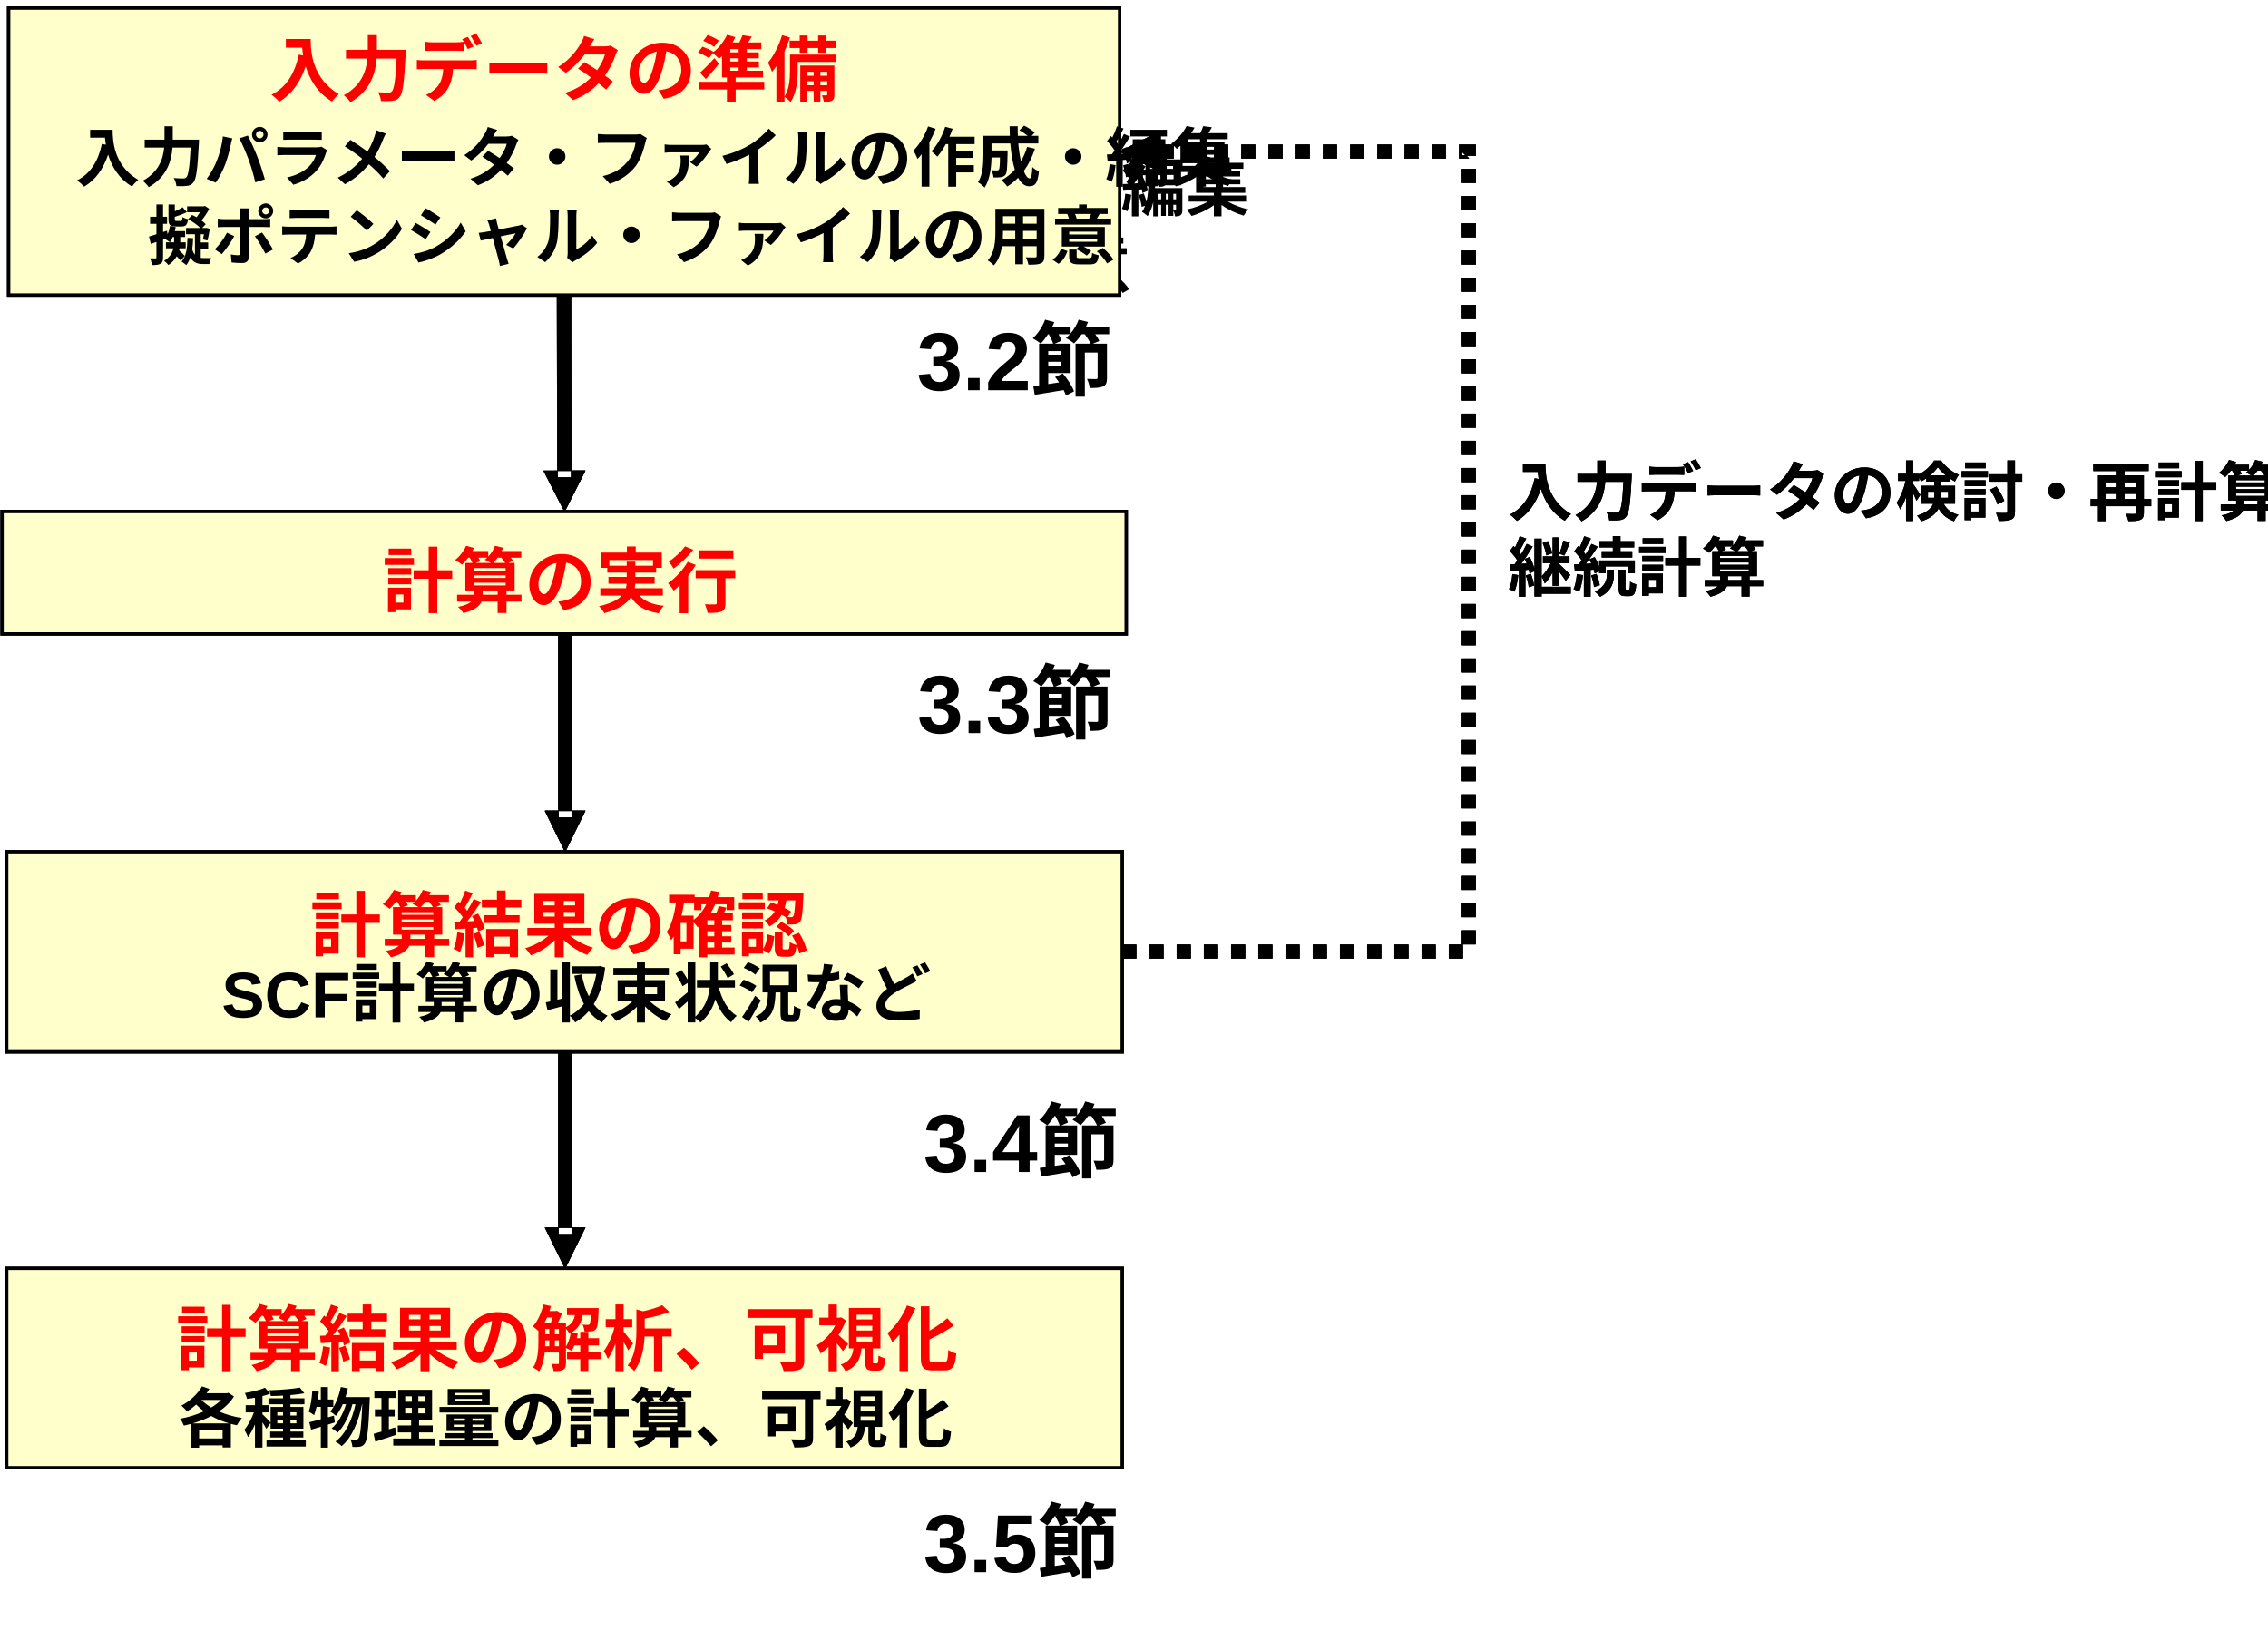
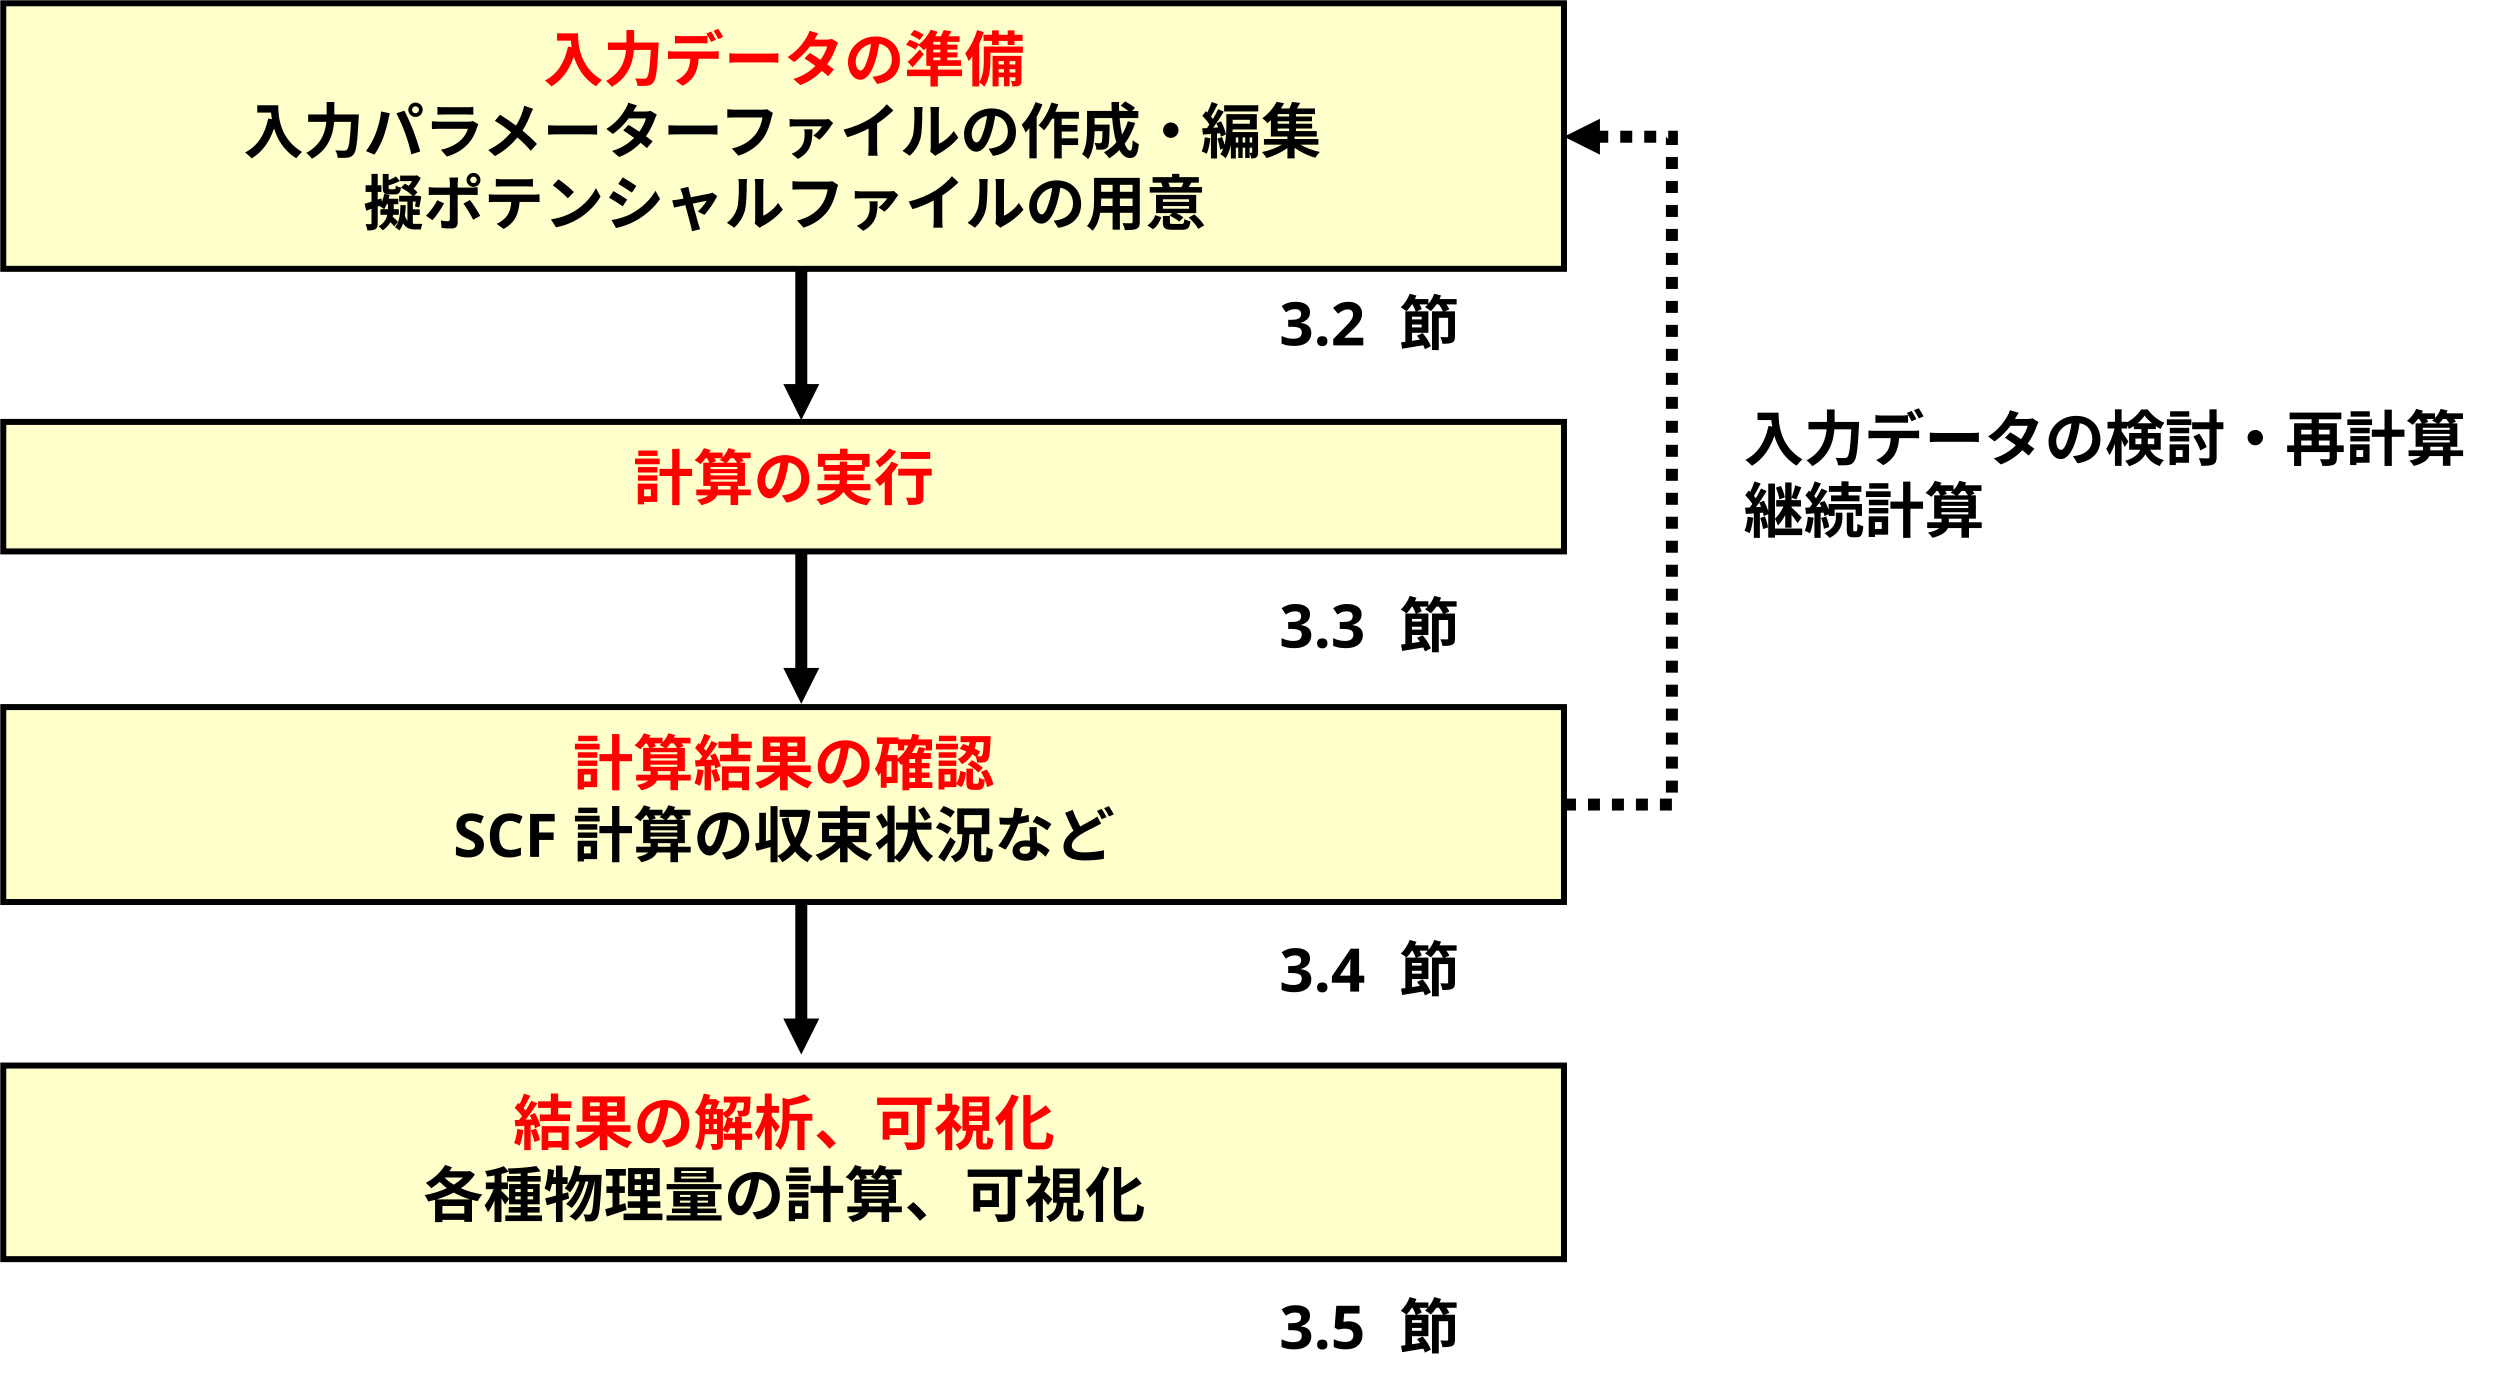
- <svg xmlns="http://www.w3.org/2000/svg" width="3446" height="2492" overflow="hidden">
-   <defs>
-     <clipPath id="clip0">
-       <rect x="448" y="-10" width="3446" height="2492" />
-     </clipPath>
-   </defs>
-   <g clip-path="url(#clip0)" transform="translate(-448 10)">
-     <path d="M460.612 1.838 460.612 436.839 2147.61 436.839 2147.61 1.838 460.612 1.838Z" fill="#FFFFCC" fill-rule="evenodd" />
-     <path d="M461.112 2.338 461.112 438.338 2149.11 438.338 2149.11 2.338Z" stroke="#000000" stroke-width="5.166" stroke-linecap="round" stroke-miterlimit="8" fill="none" fill-rule="evenodd" />
-     <text fill="#FF0000" font-family="MS PGothic,MS PGothic_MSFontService,sans-serif" font-weight="700" font-size="108" transform="matrix(1 0 0 1 881.382 180)">入力データの準備<tspan fill="#000000" font-size="98" x="-295.085" y="130">入力パラメータ・ファイルの作成・編集</tspan>
-       <tspan fill="#000000" font-size="98" x="-185.15" y="249">擬ポテンシャル・ファイルの用意</tspan>
-     </text>
-     <path d="M449.612 765.837 449.612 952.838 2158.61 952.838 2158.61 765.837 449.612 765.837Z" fill="#FFFFCC" fill-rule="evenodd" />
-     <path d="M451.112 767.338 451.112 953.339 2159.11 953.339 2159.11 767.338Z" stroke="#000000" stroke-width="5.166" stroke-linecap="round" stroke-miterlimit="8" fill="none" fill-rule="evenodd" />
-     <text fill="#FF0000" font-family="MS PGothic,MS PGothic_MSFontService,sans-serif" font-weight="700" font-size="108" transform="matrix(1 0 0 1 1029.34 945)">計算の実行</text>
-     <path d="M457.612 1282.84 457.612 1586.84 2152.61 1586.84 2152.61 1282.84 457.612 1282.84Z" fill="#FFFFCC" fill-rule="evenodd" />
-     <path d="M458.112 1284.34 458.112 1588.34 2153.11 1588.34 2153.11 1284.34Z" stroke="#000000" stroke-width="5.166" stroke-linecap="round" stroke-miterlimit="8" fill="none" fill-rule="evenodd" />
-     <text fill="#FF0000" font-family="MS PGothic,MS PGothic_MSFontService,sans-serif" font-weight="700" font-size="108" transform="matrix(1 0 0 1 919.416 1461)">計算結果の確認<tspan fill="#000000" font-family="Arial,Arial_MSFontService,sans-serif" font-size="98" x="-134.73" y="87">SCF</tspan>
-       <tspan fill="#000000" font-size="98" x="61.564" y="101">計算の収束状況など</tspan>
-     </text>
-     <path d="M457.612 1915.84 457.612 2219.84 2152.61 2219.84 2152.61 1915.84 457.612 1915.84Z" fill="#FFFFCC" fill-rule="evenodd" />
-     <path d="M458.112 1917.34 458.112 2220.34 2153.11 2220.34 2153.11 1917.34Z" stroke="#000000" stroke-width="5.166" stroke-linecap="round" stroke-miterlimit="8" fill="none" fill-rule="evenodd" />
-     <text fill="#FF0000" font-family="MS PGothic,MS PGothic_MSFontService,sans-serif" font-weight="700" font-size="108" transform="matrix(1 0 0 1 715.45 2094)">計算結果の解析、可視化<tspan fill="#000000" font-size="98" x="3.828" y="117">各種物理量の計算、可視化</tspan>
-     </text>
-     <path d="M1315.38 438.338 1316.11 715.673 1295.11 715.673 1294.38 438.442 1315.38 438.338ZM1337.11 705.237 1305.82 767.338 1274.11 705.444 1337.11 705.237Z" stroke="#000000" stroke-width="0.826" stroke-linejoin="bevel" stroke-miterlimit="10" fill-rule="evenodd" />
-     <path d="M1316.78 953.338 1316.78 1232.49 1296.45 1232.49 1296.45 953.338 1316.78 953.338ZM1337.12 1222.13 1306.62 1284.34 1276.12 1222.13 1337.12 1222.13Z" stroke="#000000" stroke-width="0.826" stroke-linejoin="bevel" stroke-miterlimit="10" fill-rule="evenodd" />
-     <path d="M1316.78 1588.34 1316.78 1865.81 1296.45 1865.81 1296.45 1588.34 1316.78 1588.34ZM1337.12 1855.49 1306.62 1917.34 1276.12 1855.49 1337.12 1855.49Z" stroke="#000000" stroke-width="0.826" stroke-linejoin="bevel" stroke-miterlimit="10" fill-rule="evenodd" />
-     <text font-family="Arial,Arial_MSFontService,sans-serif" font-weight="700" font-size="125" transform="matrix(1 0 0 1 1841.03 583)">3<tspan font-size="125" x="69.323" y="0">.2</tspan>
-     </text>
-     <text font-family="MS Gothic,MS Gothic_MSFontService,sans-serif" font-weight="700" font-size="125" transform="translate(2014.05 583)">節</text>
-     <text font-family="Arial,Arial_MSFontService,sans-serif" font-weight="700" font-size="125" transform="matrix(1 0 0 1 1841.85 1104)">3<tspan font-size="125" x="69.323" y="0">.3</tspan>
-     </text>
-     <text font-family="MS Gothic,MS Gothic_MSFontService,sans-serif" font-weight="700" font-size="125" transform="translate(2014.87 1104)">節</text>
-     <text font-family="Arial,Arial_MSFontService,sans-serif" font-weight="700" font-size="125" transform="matrix(1 0 0 1 1850.95 1771)">3<tspan font-size="125" x="69.323" y="0">.4</tspan>
-     </text>
-     <text font-family="MS Gothic,MS Gothic_MSFontService,sans-serif" font-weight="700" font-size="125" transform="translate(2023.97 1771)">節</text>
-     <text font-family="Arial,Arial_MSFontService,sans-serif" font-weight="700" font-size="125" transform="matrix(1 0 0 1 1850.95 2379)">3<tspan font-size="125" x="69.323" y="0">.5</tspan>
-     </text>
-     <text font-family="MS Gothic,MS Gothic_MSFontService,sans-serif" font-weight="700" font-size="125" transform="translate(2023.97 2379)">節</text>
-     <path d="M2153.45 1425.67 2174.13 1425.67 2174.13 1446.34 2153.45 1446.34 2153.45 1425.67ZM2194.81 1425.67 2215.49 1425.67 2215.49 1446.34 2194.81 1446.34 2194.81 1425.67ZM2236.15 1425.67 2256.85 1425.67 2256.85 1446.34 2236.15 1446.34 2236.15 1425.67ZM2277.51 1425.67 2298.19 1425.67 2298.19 1446.34 2277.51 1446.34 2277.51 1425.67ZM2318.87 1425.67 2339.54 1425.67 2339.54 1446.34 2318.87 1446.34 2318.87 1425.67ZM2360.22 1425.67 2380.9 1425.67 2380.9 1446.34 2360.22 1446.34 2360.22 1425.67ZM2401.58 1425.67 2422.24 1425.67 2422.24 1446.34 2401.58 1446.34 2401.58 1425.67ZM2442.94 1425.67 2463.6 1425.67 2463.6 1446.34 2442.94 1446.34 2442.94 1425.67ZM2484.28 1425.67 2504.95 1425.67 2504.95 1446.34 2484.28 1446.34 2484.28 1425.67ZM2525.63 1425.67 2546.31 1425.67 2546.31 1446.34 2525.63 1446.34 2525.63 1425.67ZM2566.99 1425.67 2587.67 1425.67 2587.67 1446.34 2566.99 1446.34 2566.99 1425.67ZM2608.33 1425.67 2629.01 1425.67 2629.01 1446.34 2608.33 1446.34 2608.33 1425.67ZM2649.69 1425.67 2670.37 1425.67 2670.37 1446.34 2649.69 1446.34 2649.69 1425.67ZM2669.43 1424.74 2669.43 1404.09 2690.11 1404.09 2690.11 1424.74 2669.43 1424.74ZM2669.43 1383.43 2669.43 1362.76 2690.11 1362.76 2690.11 1383.43 2669.43 1383.43ZM2669.43 1342.1 2669.43 1321.43 2690.11 1321.43 2690.11 1342.1 2669.43 1342.1ZM2669.43 1300.77 2669.43 1280.1 2690.11 1280.1 2690.11 1300.77 2669.43 1300.77ZM2669.43 1259.44 2669.43 1238.79 2690.11 1238.79 2690.11 1259.44 2669.43 1259.44ZM2669.43 1218.13 2669.43 1197.46 2690.11 1197.46 2690.11 1218.13 2669.43 1218.13ZM2669.43 1176.8 2669.43 1156.13 2690.11 1156.13 2690.11 1176.8 2669.43 1176.8ZM2669.43 1135.48 2669.43 1114.8 2690.11 1114.8 2690.11 1135.48 2669.43 1135.48ZM2669.43 1094.15 2669.43 1073.49 2690.11 1073.49 2690.11 1094.15 2669.43 1094.15ZM2669.43 1052.82 2669.43 1032.16 2690.11 1032.16 2690.11 1052.82 2669.43 1052.82ZM2669.43 1011.49 2669.43 990.829 2690.11 990.829 2690.11 1011.49 2669.43 1011.49ZM2669.43 970.18 2669.43 949.516 2690.11 949.516 2690.11 970.18 2669.43 970.18ZM2669.43 928.851 2669.43 908.186 2690.11 908.186 2690.11 928.851 2669.43 928.851ZM2669.43 887.521 2669.43 866.857 2690.11 866.857 2690.11 887.521 2669.43 887.521ZM2669.43 846.192 2669.43 825.536 2690.11 825.536 2690.11 846.192 2669.43 846.192ZM2669.43 804.874 2669.43 784.21 2690.11 784.21 2690.11 804.874 2669.43 804.874ZM2669.43 763.548 2669.43 742.888 2690.11 742.888 2690.11 763.548 2669.43 763.548ZM2669.43 722.222 2669.43 701.56 2690.11 701.56 2690.11 722.222 2669.43 722.222ZM2669.43 680.9 2669.43 660.234 2690.11 660.234 2690.11 680.9 2669.43 680.9ZM2669.43 639.574 2669.43 618.912 2690.11 618.912 2690.11 639.574 2669.43 639.574ZM2669.43 598.246 2669.43 577.586 2690.11 577.586 2690.11 598.246 2669.43 598.246ZM2669.43 556.924 2669.43 536.258 2690.11 536.258 2690.11 556.924 2669.43 556.924ZM2669.43 515.598 2669.43 494.936 2690.11 494.936 2690.11 515.598 2669.43 515.598ZM2669.43 474.275 2669.43 453.611 2690.11 453.611 2690.11 474.275 2669.43 474.275ZM2669.43 432.948 2669.43 412.287 2690.11 412.287 2690.11 432.948 2669.43 432.948ZM2669.43 391.623 2669.43 370.962 2690.11 370.962 2690.11 391.623 2669.43 391.623ZM2669.43 350.298 2669.43 329.637 2690.11 329.637 2690.11 350.298 2669.43 350.298ZM2669.43 308.974 2669.43 288.311 2690.11 288.311 2690.11 308.974 2669.43 308.974ZM2669.43 267.649 2669.43 246.986 2690.11 246.986 2690.11 267.649 2669.43 267.649ZM2669.43 226.324 2669.43 220.332 2679.77 230.663 2665.2 230.663 2665.2 210.001 2690.11 210.001 2690.11 226.324 2669.43 226.324ZM2644.52 230.663 2623.84 230.663 2623.84 210.001 2644.52 210.001 2644.52 230.663ZM2603.18 230.663 2582.5 230.663 2582.5 210.001 2603.18 210.001 2603.18 230.663ZM2561.82 230.663 2541.14 230.663 2541.14 210.001 2561.82 210.001 2561.82 230.663ZM2520.46 230.663 2499.79 230.663 2499.79 210.001 2520.46 210.001 2520.46 230.663ZM2479.11 230.663 2458.43 230.663 2458.43 210.001 2479.11 210.001 2479.11 230.663ZM2437.75 230.663 2417.07 230.663 2417.07 210.001 2437.75 210.001 2437.75 230.663ZM2396.41 230.663 2375.73 230.663 2375.73 210.001 2396.41 210.001 2396.41 230.663ZM2355.05 230.663 2334.37 230.663 2334.37 210.001 2355.05 210.001 2355.05 230.663ZM2313.7 230.663 2293.02 230.663 2293.02 210.001 2313.7 210.001 2313.7 230.663ZM2272.34 230.663 2251.68 230.663 2251.68 210.001 2272.34 210.001 2272.34 230.663ZM2230.98 230.663 2210.32 230.663 2210.32 210.001 2230.98 210.001 2230.98 230.663ZM2211.15 251.326 2149.11 220.332 2211.15 189.338 2211.15 251.326Z" stroke="#000000" stroke-width="0.826" stroke-linejoin="bevel" stroke-miterlimit="10" fill-rule="evenodd" />
-     <text font-family="MS PGothic,MS PGothic_MSFontService,sans-serif" font-weight="700" font-size="98" transform="matrix(1 0 0 1 2739.51 773)">入力データの検討・再計算<tspan font-size="98" x="0" y="115">継続計算</tspan>
-     </text>
-     <path d="M460.612 1.838 460.612 436.839 2147.61 436.839 2147.61 1.838 460.612 1.838Z" fill="#FFFFCC" fill-rule="evenodd" />
-     <path d="M461.112 2.338 461.112 438.338 2149.11 438.338 2149.11 2.338Z" stroke="#000000" stroke-width="5.166" stroke-linecap="round" stroke-miterlimit="8" fill="none" fill-rule="evenodd" />
-     <text fill="#FF0000" font-family="MS PGothic,MS PGothic_MSFontService,sans-serif" font-weight="700" font-size="108" transform="matrix(1 0 0 1 857.598 135)">入力データの準備<tspan fill="#000000" font-size="98" x="-295.085" y="130">入力パラメータ・ファイルの作成・編集</tspan>
-       <tspan fill="#000000" font-size="98" x="-185.15" y="249">擬ポテンシャル・ファイルの用意</tspan>
-     </text>
-     <path d="M449.612 765.837 449.612 952.838 2158.61 952.838 2158.61 765.837 449.612 765.837Z" fill="#FFFFCC" fill-rule="evenodd" />
-     <path d="M451.112 767.338 451.112 953.339 2159.11 953.339 2159.11 767.338Z" stroke="#000000" stroke-width="5.166" stroke-linecap="round" stroke-miterlimit="8" fill="none" fill-rule="evenodd" />
-     <text fill="#FF0000" font-family="MS PGothic,MS PGothic_MSFontService,sans-serif" font-weight="700" font-size="108" transform="matrix(1 0 0 1 1029.34 912)">計算の実行</text>
-     <path d="M457.612 1282.84 457.612 1586.84 2152.61 1586.84 2152.61 1282.84 457.612 1282.84Z" fill="#FFFFCC" fill-rule="evenodd" />
-     <path d="M458.112 1284.34 458.112 1588.34 2153.11 1588.34 2153.11 1284.34Z" stroke="#000000" stroke-width="5.166" stroke-linecap="round" stroke-miterlimit="8" fill="none" fill-rule="evenodd" />
-     <text fill="#FF0000" font-family="MS PGothic,MS PGothic_MSFontService,sans-serif" font-weight="700" font-size="108" transform="matrix(1 0 0 1 919.416 1435)">計算結果の確認<tspan fill="#000000" font-family="Arial,Arial_MSFontService,sans-serif" font-size="98" x="-134.73" y="101">SCF</tspan>
-       <tspan fill="#000000" font-size="98" x="61.564" y="100">計算の収束状況など</tspan>
-     </text>
-     <path d="M457.612 1915.84 457.612 2219.84 2152.61 2219.84 2152.61 1915.84 457.612 1915.84Z" fill="#FFFFCC" fill-rule="evenodd" />
-     <path d="M458.112 1917.34 458.112 2220.34 2153.11 2220.34 2153.11 1917.34Z" stroke="#000000" stroke-width="5.166" stroke-linecap="round" stroke-miterlimit="8" fill="none" fill-rule="evenodd" />
-     <text fill="#FF0000" font-family="MS PGothic,MS PGothic_MSFontService,sans-serif" font-weight="700" font-size="108" transform="matrix(1 0 0 1 715.45 2064)">計算結果の解析、可視化<tspan fill="#000000" font-size="98" x="3.828" y="117">各種物理量の計算、可視化</tspan>
-     </text>
-     <path d="M1315.38 438.338 1316.11 715.673 1295.11 715.673 1294.38 438.442 1315.38 438.338ZM1337.11 705.237 1305.82 767.338 1274.11 705.444 1337.11 705.237Z" stroke="#000000" stroke-width="0.826" stroke-linejoin="bevel" stroke-miterlimit="10" fill-rule="evenodd" />
-     <path d="M1316.78 953.338 1316.78 1232.49 1296.45 1232.49 1296.45 953.338 1316.78 953.338ZM1337.12 1222.13 1306.62 1284.34 1276.12 1222.13 1337.12 1222.13Z" stroke="#000000" stroke-width="0.826" stroke-linejoin="bevel" stroke-miterlimit="10" fill-rule="evenodd" />
-     <path d="M1316.78 1588.34 1316.78 1865.81 1296.45 1865.81 1296.45 1588.34 1316.78 1588.34ZM1337.12 1855.49 1306.62 1917.34 1276.12 1855.49 1337.12 1855.49Z" stroke="#000000" stroke-width="0.826" stroke-linejoin="bevel" stroke-miterlimit="10" fill-rule="evenodd" />
-     <path d="M2153.45 1425.67 2174.13 1425.67 2174.13 1446.34 2153.45 1446.34 2153.45 1425.67ZM2194.81 1425.67 2215.49 1425.67 2215.49 1446.34 2194.81 1446.34 2194.81 1425.67ZM2236.15 1425.67 2256.85 1425.67 2256.85 1446.34 2236.15 1446.34 2236.15 1425.67ZM2277.51 1425.67 2298.19 1425.67 2298.19 1446.34 2277.51 1446.34 2277.51 1425.67ZM2318.87 1425.67 2339.54 1425.67 2339.54 1446.34 2318.87 1446.34 2318.87 1425.67ZM2360.22 1425.67 2380.9 1425.67 2380.9 1446.34 2360.22 1446.34 2360.22 1425.67ZM2401.58 1425.67 2422.24 1425.67 2422.24 1446.34 2401.58 1446.34 2401.58 1425.67ZM2442.94 1425.67 2463.6 1425.67 2463.6 1446.34 2442.94 1446.34 2442.94 1425.67ZM2484.28 1425.67 2504.95 1425.67 2504.95 1446.34 2484.28 1446.34 2484.28 1425.67ZM2525.63 1425.67 2546.31 1425.67 2546.31 1446.34 2525.63 1446.34 2525.63 1425.67ZM2566.99 1425.67 2587.67 1425.67 2587.67 1446.34 2566.99 1446.34 2566.99 1425.67ZM2608.33 1425.67 2629.01 1425.67 2629.01 1446.34 2608.33 1446.34 2608.33 1425.67ZM2649.69 1425.67 2670.37 1425.67 2670.37 1446.34 2649.69 1446.34 2649.69 1425.67ZM2669.43 1424.74 2669.43 1404.09 2690.11 1404.09 2690.11 1424.74 2669.43 1424.74ZM2669.43 1383.43 2669.43 1362.76 2690.11 1362.76 2690.11 1383.43 2669.43 1383.43ZM2669.43 1342.1 2669.43 1321.43 2690.11 1321.43 2690.11 1342.1 2669.43 1342.1ZM2669.43 1300.77 2669.43 1280.1 2690.11 1280.1 2690.11 1300.77 2669.43 1300.77ZM2669.43 1259.44 2669.43 1238.79 2690.11 1238.79 2690.11 1259.44 2669.43 1259.44ZM2669.43 1218.13 2669.43 1197.46 2690.11 1197.46 2690.11 1218.13 2669.43 1218.13ZM2669.43 1176.8 2669.43 1156.13 2690.11 1156.13 2690.11 1176.8 2669.43 1176.8ZM2669.43 1135.48 2669.43 1114.8 2690.11 1114.8 2690.11 1135.48 2669.43 1135.48ZM2669.43 1094.15 2669.43 1073.49 2690.11 1073.49 2690.11 1094.15 2669.43 1094.15ZM2669.43 1052.82 2669.43 1032.16 2690.11 1032.16 2690.11 1052.82 2669.43 1052.82ZM2669.43 1011.49 2669.43 990.829 2690.11 990.829 2690.11 1011.49 2669.43 1011.49ZM2669.43 970.18 2669.43 949.516 2690.11 949.516 2690.11 970.18 2669.43 970.18ZM2669.43 928.851 2669.43 908.186 2690.11 908.186 2690.11 928.851 2669.43 928.851ZM2669.43 887.521 2669.43 866.857 2690.11 866.857 2690.11 887.521 2669.43 887.521ZM2669.43 846.192 2669.43 825.536 2690.11 825.536 2690.11 846.192 2669.43 846.192ZM2669.43 804.874 2669.43 784.21 2690.11 784.21 2690.11 804.874 2669.43 804.874ZM2669.43 763.548 2669.43 742.888 2690.11 742.888 2690.11 763.548 2669.43 763.548ZM2669.43 722.222 2669.43 701.56 2690.11 701.56 2690.11 722.222 2669.43 722.222ZM2669.43 680.9 2669.43 660.234 2690.11 660.234 2690.11 680.9 2669.43 680.9ZM2669.43 639.574 2669.43 618.912 2690.11 618.912 2690.11 639.574 2669.43 639.574ZM2669.43 598.246 2669.43 577.586 2690.11 577.586 2690.11 598.246 2669.43 598.246ZM2669.43 556.924 2669.43 536.258 2690.11 536.258 2690.11 556.924 2669.43 556.924ZM2669.43 515.598 2669.43 494.936 2690.11 494.936 2690.11 515.598 2669.43 515.598ZM2669.43 474.275 2669.43 453.611 2690.11 453.611 2690.11 474.275 2669.43 474.275ZM2669.43 432.948 2669.43 412.287 2690.11 412.287 2690.11 432.948 2669.43 432.948ZM2669.43 391.623 2669.43 370.962 2690.11 370.962 2690.11 391.623 2669.43 391.623ZM2669.43 350.298 2669.43 329.637 2690.11 329.637 2690.11 350.298 2669.43 350.298ZM2669.43 308.974 2669.43 288.311 2690.11 288.311 2690.11 308.974 2669.43 308.974ZM2669.43 267.649 2669.43 246.986 2690.11 246.986 2690.11 267.649 2669.43 267.649ZM2669.43 226.324 2669.43 220.332 2679.77 230.663 2665.2 230.663 2665.2 210.001 2690.11 210.001 2690.11 226.324 2669.43 226.324ZM2644.52 230.663 2623.84 230.663 2623.84 210.001 2644.52 210.001 2644.52 230.663ZM2603.18 230.663 2582.5 230.663 2582.5 210.001 2603.18 210.001 2603.18 230.663ZM2561.82 230.663 2541.14 230.663 2541.14 210.001 2561.82 210.001 2561.82 230.663ZM2520.46 230.663 2499.79 230.663 2499.79 210.001 2520.46 210.001 2520.46 230.663ZM2479.11 230.663 2458.43 230.663 2458.43 210.001 2479.11 210.001 2479.11 230.663ZM2437.75 230.663 2417.07 230.663 2417.07 210.001 2437.75 210.001 2437.75 230.663ZM2396.41 230.663 2375.73 230.663 2375.73 210.001 2396.41 210.001 2396.41 230.663ZM2355.05 230.663 2334.37 230.663 2334.37 210.001 2355.05 210.001 2355.05 230.663ZM2313.7 230.663 2293.02 230.663 2293.02 210.001 2313.7 210.001 2313.7 230.663ZM2272.34 230.663 2251.68 230.663 2251.68 210.001 2272.34 210.001 2272.34 230.663ZM2230.98 230.663 2210.32 230.663 2210.32 210.001 2230.98 210.001 2230.98 230.663ZM2211.15 251.326 2149.11 220.332 2211.15 189.338 2211.15 251.326Z" stroke="#000000" stroke-width="0.826" stroke-linejoin="bevel" stroke-miterlimit="10" fill-rule="evenodd" />
-     <text font-family="MS PGothic,MS PGothic_MSFontService,sans-serif" font-weight="700" font-size="98" transform="matrix(1 0 0 1 2739.51 773)">入力データの検討・再計算<tspan font-size="98" x="0" y="115">継続計算</tspan>
-     </text>
+ <svg xmlns="http://www.w3.org/2000/svg" width="1911" height="1067" xml:space="preserve" overflow="hidden">
+   <g transform="translate(-546 -332)">
+     <rect x="548.5" y="334.5" width="1193" height="203" stroke="#000000" stroke-width="4.583" stroke-miterlimit="8" fill="#FFFFCC" />
+     <text fill="#FF0000" font-family="MS Gothic,MS Gothic_MSFontService,sans-serif" font-weight="700" font-size="46" transform="matrix(1 0 0 1 961.27 394)">入力データの準備</text>
+     <text font-family="MS Gothic,MS Gothic_MSFontService,sans-serif" font-weight="700" font-size="46" transform="matrix(1 0 0 1 732.103 449)">入力パラメーターファイルの作成・編集</text>
+     <text font-family="MS Gothic,MS Gothic_MSFontService,sans-serif" font-weight="700" font-size="46" transform="matrix(1 0 0 1 823.77 504)">擬ポテンシャルファイルの用意</text>
+     <rect x="548.5" y="654.5" width="1193" height="99" stroke="#000000" stroke-width="4.583" stroke-miterlimit="8" fill="#FFFFCC" />
+     <text fill="#FF0000" font-family="MS Gothic,MS Gothic_MSFontService,sans-serif" font-weight="700" font-size="46" transform="matrix(1 0 0 1 1030.02 714)">計算の実行</text>
+     <rect x="548.5" y="872.5" width="1193" height="149" stroke="#000000" stroke-width="4.583" stroke-miterlimit="8" fill="#FFFFCC" />
+     <text fill="#FF0000" font-family="MS Gothic,MS Gothic_MSFontService,sans-serif" font-weight="700" font-size="46" transform="matrix(1 0 0 1 984.075 932)">計算結果の確認</text>
+     <text font-family="MS Gothic,MS Gothic_MSFontService,sans-serif" font-weight="700" font-size="46" transform="matrix(1 0 0 1 892.408 987)">SCF </text>
+     <text font-family="MS Gothic,MS Gothic_MSFontService,sans-serif" font-weight="700" font-size="46" transform="matrix(1 0 0 1 984.075 987)">計算の収束状況など</text>
+     <rect x="548.5" y="1146.5" width="1193" height="148" stroke="#000000" stroke-width="4.583" stroke-miterlimit="8" fill="#FFFFCC" />
+     <text fill="#FF0000" font-family="MS Gothic,MS Gothic_MSFontService,sans-serif" font-weight="700" font-size="46" transform="matrix(1 0 0 1 938.241 1207)">結果の解析、可視化</text>
+     <text font-family="MS Gothic,MS Gothic_MSFontService,sans-serif" font-weight="700" font-size="46" transform="matrix(1 0 0 1 869.491 1262)">各種物理量の計算、可視化</text>
+     <path d="M1163.08 536.5 1163.08 630.168 1153.92 630.168 1153.92 536.5ZM1172.25 625.585 1158.5 653.085 1144.75 625.585Z" />
+     <path d="M1163.08 753.5 1163.08 847.168 1153.92 847.168 1153.92 753.5ZM1172.25 842.584 1158.5 870.084 1144.75 842.585Z" />
+     <path d="M1163.08 1021.5 1163.08 1115.17 1153.92 1115.17 1153.92 1021.5ZM1172.25 1110.58 1158.5 1138.08 1144.75 1110.58Z" />
+     <path d="M0-4.583 9.167-4.583 9.167 4.583 0 4.583ZM18.333-4.583 27.5-4.583 27.5 4.583 18.333 4.583ZM36.667-4.583 45.833-4.583 45.833 4.583 36.667 4.583ZM55-4.583 64.167-4.583 64.167 4.583 55 4.583ZM73.333-4.583 82.5-4.583 82.5 4.583 73.333 4.583ZM87.084 9.166 87.084 18.333 77.917 18.333 77.917 9.166ZM87.084 27.5 87.084 36.666 77.917 36.666 77.917 27.5ZM87.084 45.833 87.084 55 77.917 55 77.917 45.833ZM87.084 64.166 87.084 73.333 77.917 73.333 77.917 64.166ZM87.084 82.5 87.084 91.666 77.917 91.666 77.917 82.5ZM87.084 100.833 87.084 110 77.917 110 77.917 100.833ZM87.084 119.166 87.084 128.333 77.917 128.333 77.917 119.166ZM87.084 137.5 87.084 146.666 77.917 146.666 77.917 137.5ZM87.084 155.833 87.084 165 77.917 165 77.917 155.833ZM87.084 174.166 87.084 183.333 77.917 183.333 77.917 174.166ZM87.084 192.5 87.084 201.666 77.917 201.666 77.917 192.5ZM87.084 210.833 87.084 220 77.917 220 77.917 210.833ZM87.084 229.166 87.084 238.333 77.917 238.333 77.917 229.166ZM87.084 247.5 87.084 256.666 77.917 256.666 77.917 247.5ZM87.084 265.833 87.084 275 77.917 275 77.917 265.833ZM87.084 284.166 87.084 293.333 77.917 293.333 77.917 284.166ZM87.084 302.5 87.084 311.666 77.917 311.666 77.917 302.5ZM87.084 320.833 87.084 330 77.917 330 77.917 320.833ZM87.084 339.166 87.084 348.333 77.917 348.333 77.917 339.166ZM87.084 357.5 87.084 366.666 77.917 366.666 77.917 357.5ZM87.084 375.833 87.084 385 77.917 385 77.917 375.833ZM87.084 394.166 87.084 403.333 77.917 403.333 77.917 394.166ZM87.084 412.5 87.084 421.666 77.917 421.666 77.917 412.5ZM87.084 430.833 87.084 440 77.917 440 77.917 430.833ZM87.084 449.166 87.084 458.333 77.917 458.333 77.917 449.166ZM87.084 467.5 87.084 476.666 77.917 476.666 77.917 467.5ZM87.084 485.833 87.084 495 77.917 495 77.917 485.833ZM87.084 504.166 87.084 515.096 79.68 515.096 79.68 505.929 82.5 505.929 77.917 510.512 77.917 504.166ZM70.513 515.096 61.346 515.096 61.346 505.929 70.513 505.929ZM52.18 515.096 43.013 515.096 43.013 505.929 52.18 505.929ZM33.846 515.096 24.68 515.096 24.68 505.929 33.846 505.929ZM27.5 524.262 0 510.512 27.5 496.762Z" transform="matrix(1 0 0 -1 1741.5 947.012)" />
+     <text font-family="MS Gothic,MS Gothic_MSFontService,sans-serif" font-weight="700" font-size="46" transform="matrix(1 0 0 1 1878.93 684)">入力データの検討・再計算</text>
+     <text font-family="MS Gothic,MS Gothic_MSFontService,sans-serif" font-weight="700" font-size="46" transform="matrix(1 0 0 1 1878.93 739)">継続計算</text>
+     <text font-family="MS Gothic,MS Gothic_MSFontService,sans-serif" font-weight="700" font-size="46" transform="matrix(1 0 0 1 1523.88 596)">3.2 </text>
+     <text font-family="MS Gothic,MS Gothic_MSFontService,sans-serif" font-weight="700" font-size="46" transform="matrix(1 0 0 1 1615.55 596)">節</text>
+     <text font-family="MS Gothic,MS Gothic_MSFontService,sans-serif" font-weight="700" font-size="46" transform="matrix(1 0 0 1 1523.88 827)">3.3 </text>
+     <text font-family="MS Gothic,MS Gothic_MSFontService,sans-serif" font-weight="700" font-size="46" transform="matrix(1 0 0 1 1615.55 827)">節</text>
+     <text font-family="MS Gothic,MS Gothic_MSFontService,sans-serif" font-weight="700" font-size="46" transform="matrix(1 0 0 1 1523.88 1090)">3.4 </text>
+     <text font-family="MS Gothic,MS Gothic_MSFontService,sans-serif" font-weight="700" font-size="46" transform="matrix(1 0 0 1 1615.55 1090)">節</text>
+     <text font-family="MS Gothic,MS Gothic_MSFontService,sans-serif" font-weight="700" font-size="46" transform="matrix(1 0 0 1 1523.88 1363)">3.5 </text>
+     <text font-family="MS Gothic,MS Gothic_MSFontService,sans-serif" font-weight="700" font-size="46" transform="matrix(1 0 0 1 1615.55 1363)">節</text>
  </g>
</svg>
